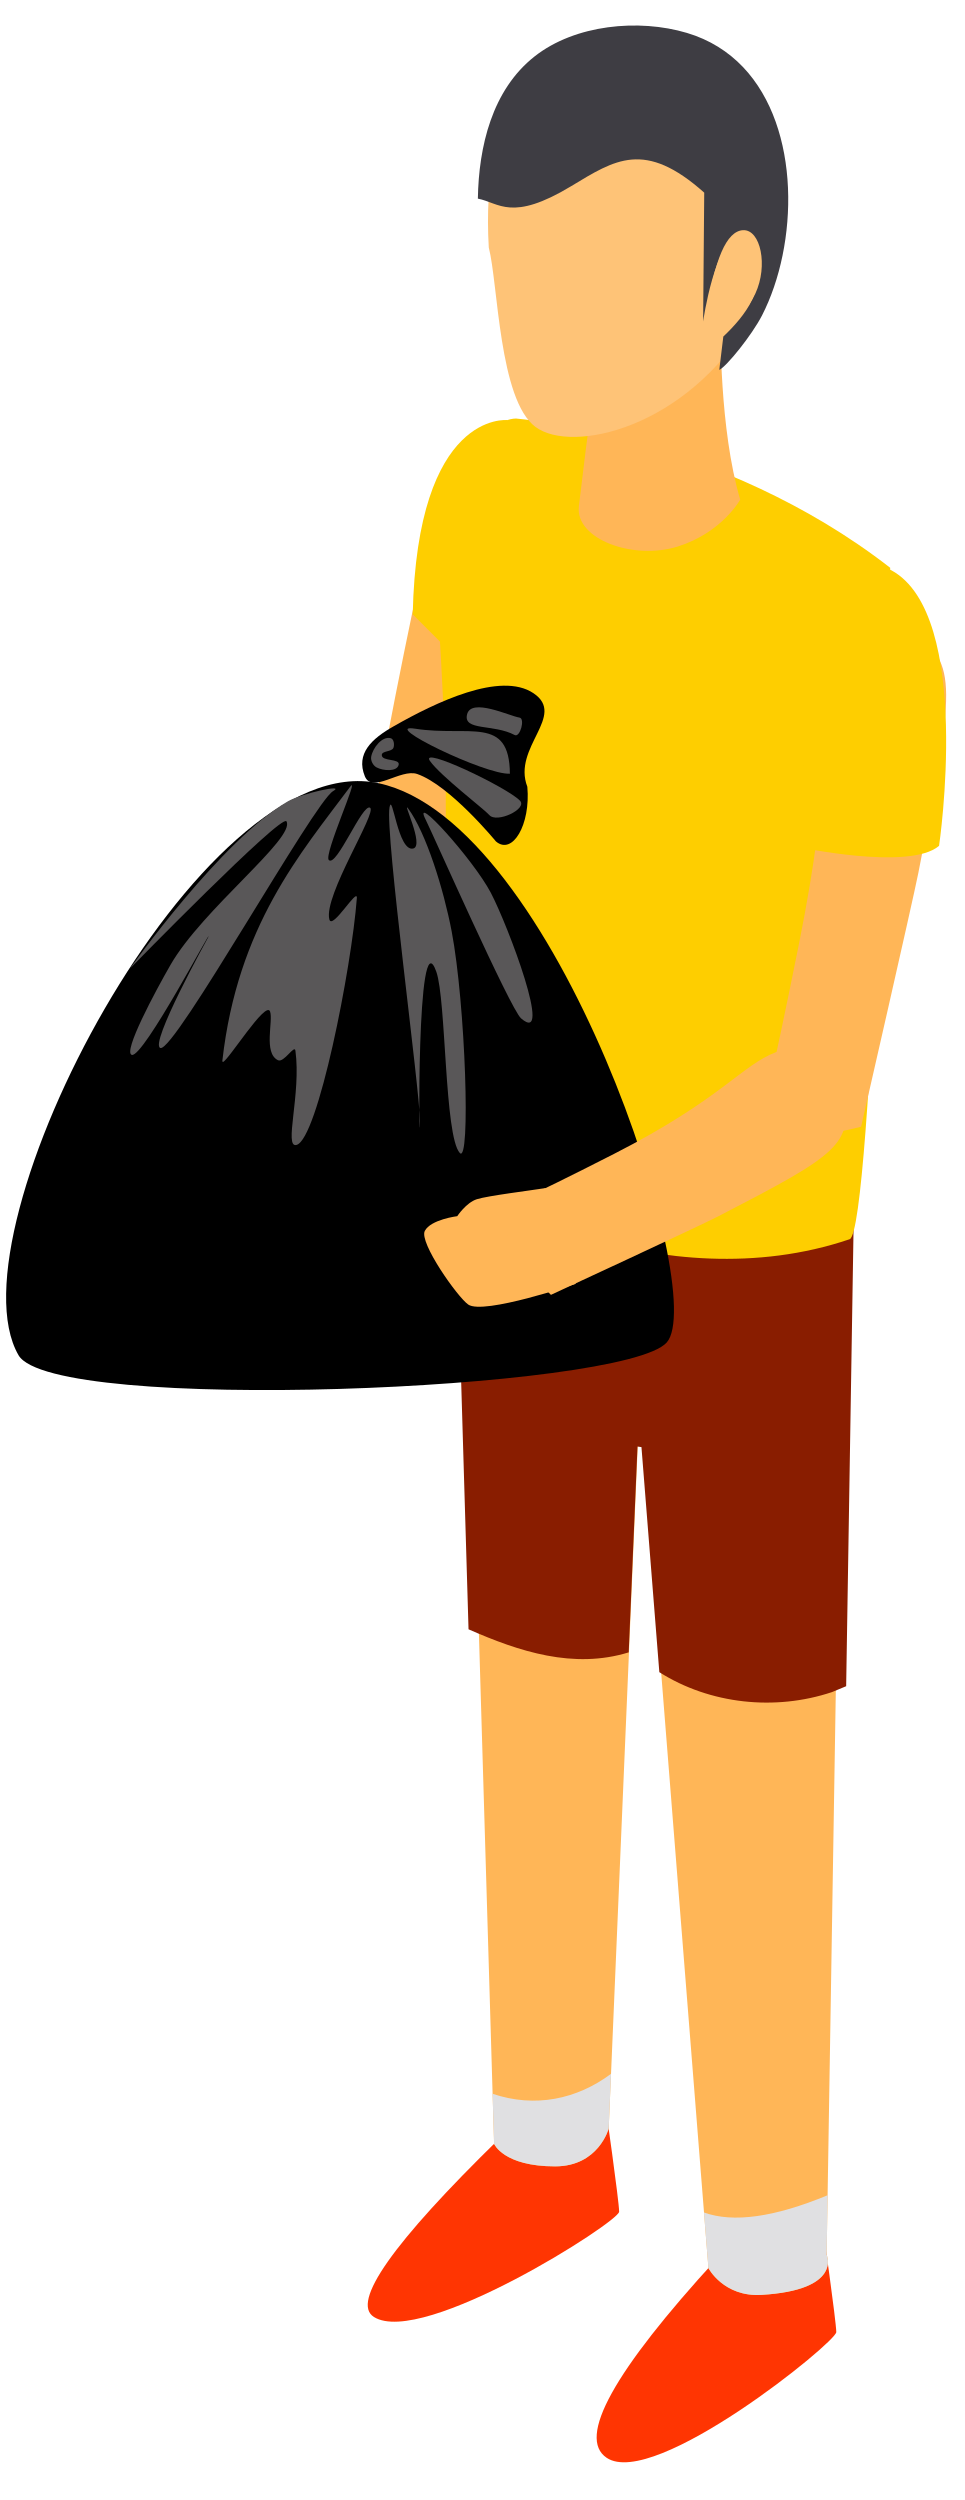
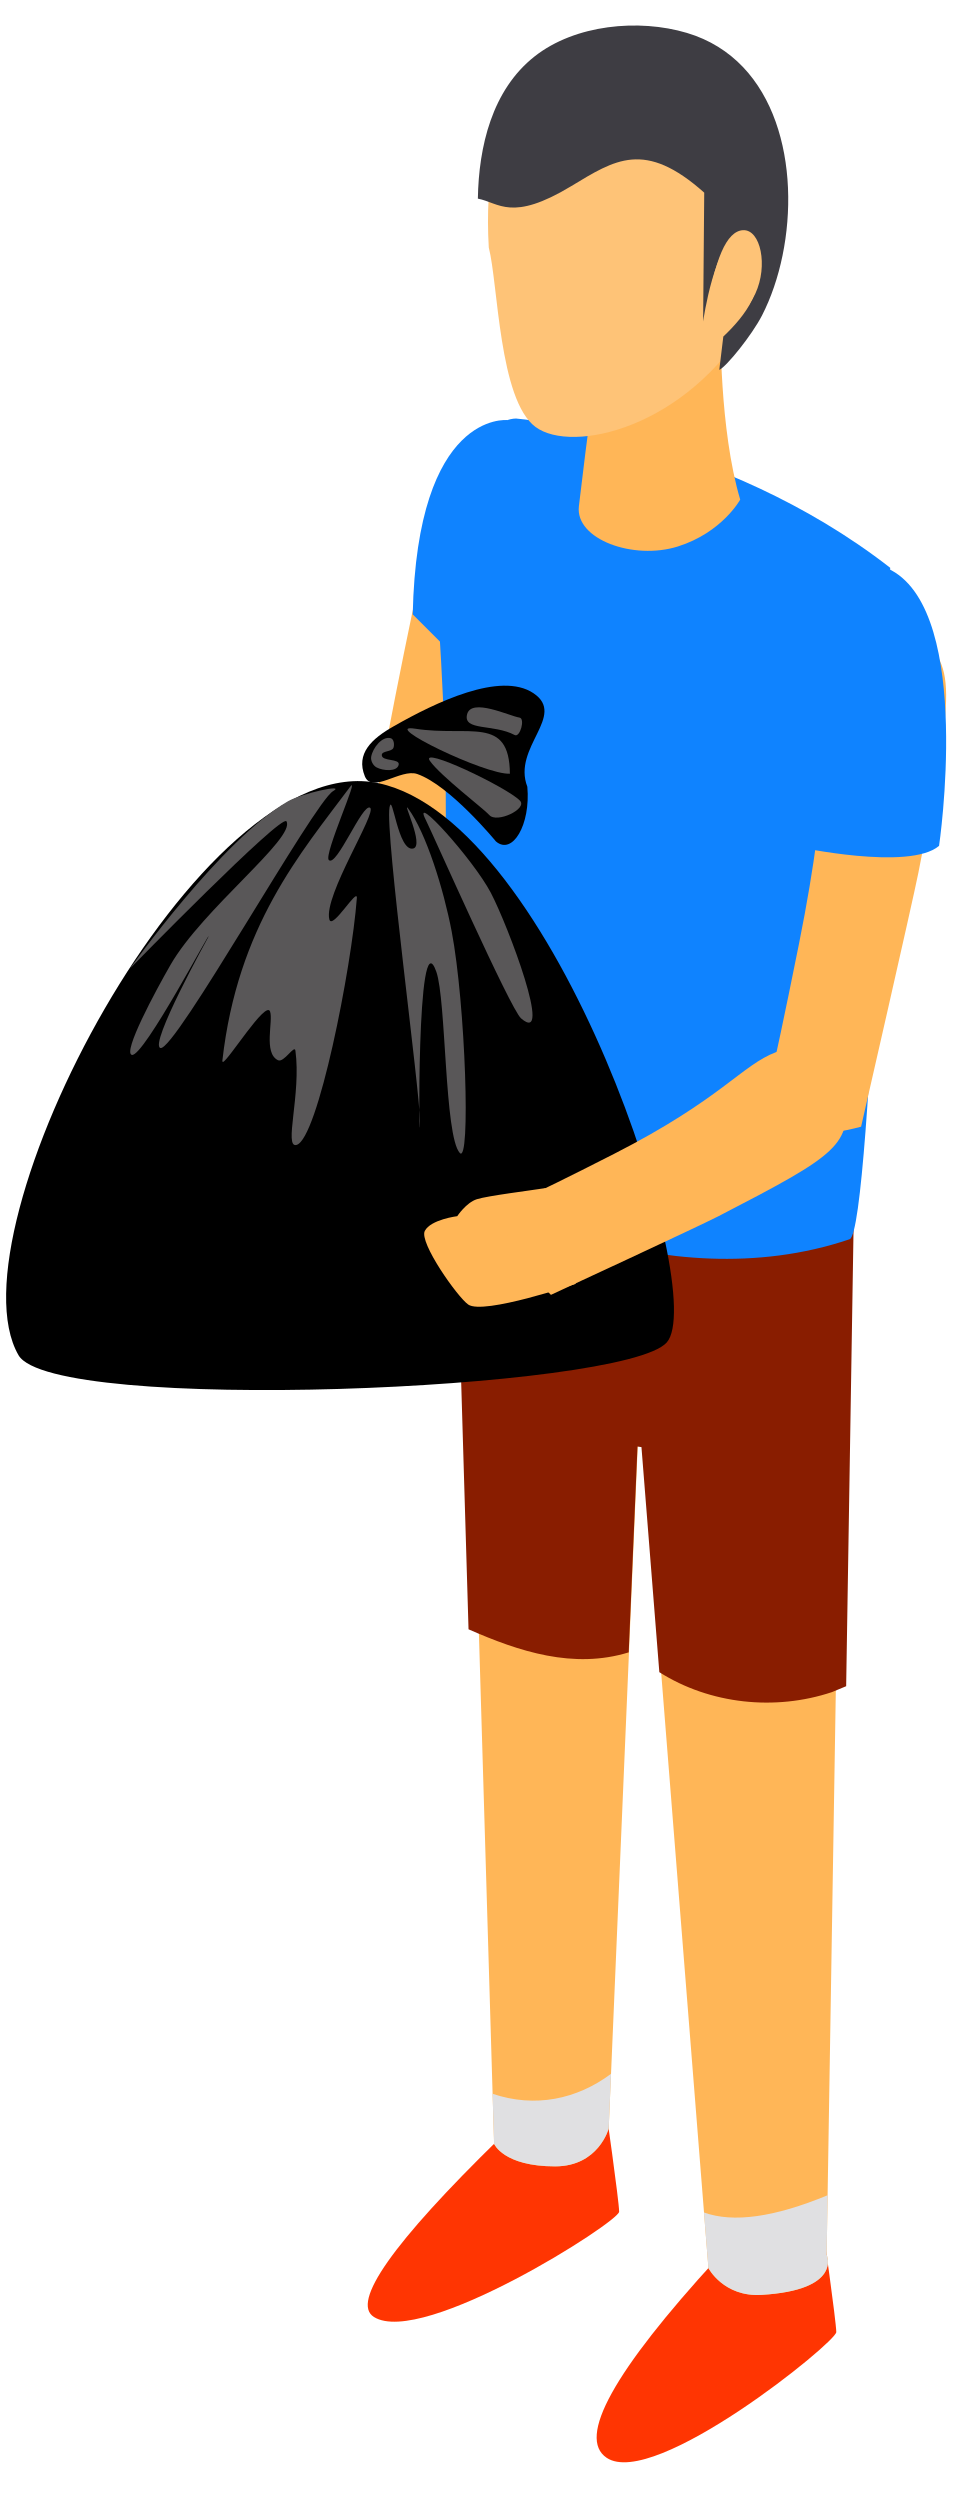
<svg xmlns="http://www.w3.org/2000/svg" xmlns:xlink="http://www.w3.org/1999/xlink" version="1.1" preserveAspectRatio="xMidYMid meet" viewBox="331.017 139.538 158.117 403.495" width="154.12" height="399.5">
  <defs>
    <path d="M394.31 329.97C395.28 330.94 399.71 333.64 400.77 333.64C401.83 333.64 409.59 330.66 410.5 328.63C411.28 326.88 410.71 322.46 408.5 319.81C405.95 316.75 406.28 311.39 406.28 311.39C405.53 311.53 401.75 312.23 394.96 313.49C393.89 323.84 393.67 329.33 394.31 329.97Z" id="azfzDPksh" />
    <path d="M401.45 224.17C399.88 230.1 395.07 253.3 391.58 273.33C387.57 296.29 383.32 312.21 383.32 312.21C382.61 317.48 391.35 322.67 395.73 319.33C396.39 318.83 399.47 296.98 408.37 266.08C416.8 236.87 431.46 210.59 418.82 207.5C417 207.06 405.81 207.71 401.45 224.17Z" id="a43mqeeCt9" />
    <path d="M392.32 516.21C400.26 521.2 432.52 500.6 432.52 498.95C432.52 497.29 430.23 481.23 430.23 481.23C429.08 481.61 423.3 483.52 412.89 486.96C395.38 504.07 388.52 513.82 392.32 516.21Z" id="cwY1vbNiO" />
    <path d="M430.48 539.3C438.27 544.52 468.12 520.34 468.12 518.69C468.12 517.04 465.84 500.98 465.84 500.98C464.68 501.36 458.9 503.27 448.5 506.71C431.59 525.16 425.59 536.02 430.48 539.3Z" id="a2ZFRmGcIc" />
    <path d="M412.02 487.83C412.02 487.83 413.55 491.52 422.02 491.52C429.15 491.52 430.81 485.32 430.81 485.32C431.13 477.71 432.75 439.66 435.67 371.17L436.29 371.25C442.81 453.43 446.43 499.08 447.16 508.21C447.16 508.21 449.66 512.96 455.85 512.59C469.18 511.8 466.54 506.01 466.54 506.01C466.73 494.5 467.67 436.94 469.35 333.33L407.26 327.85C410.12 423.84 411.7 477.17 412.02 487.83Z" id="bflOGpwss" />
    <path d="M412.02 487.83C412.02 487.83 413.55 491.52 422.02 491.52C429.15 491.52 430.81 485.32 430.81 485.32C430.85 484.43 431.15 477.25 431.19 476.35C425.61 480.51 418.75 481.98 411.77 479.62C411.82 481.26 411.99 487.01 412.02 487.83Z" id="i2AJOdx3Yx" />
    <path d="M446.43 499.08C446.51 499.99 447.08 507.29 447.16 508.21C447.16 508.21 449.66 512.96 455.85 512.59C469.18 511.8 466.54 506.01 466.54 506.01C466.55 505.36 466.61 502.11 466.7 496.25C457.97 499.87 451.22 500.81 446.43 499.08Z" id="b2stHpPYDh" />
    <path d="M469.74 412.8C469.82 407.52 470.25 381.13 471.02 333.63L405.58 327.85C406.93 373.22 407.68 398.43 407.83 403.47C416.12 407.12 425.07 410.04 434.09 407.25C434.19 405 434.67 393.75 435.53 373.51L436.18 373.6C437.93 395.74 438.91 408.04 439.11 410.5C447.43 415.77 458.11 416.87 467.4 413.77C468.15 413.45 468.93 413.13 469.74 412.8Z" id="c5pmqAi7Jo" />
    <path d="M404.07 274.32C404.42 253.27 402.32 232.48 402.42 227.23C402.66 214.24 410.83 205.05 415.61 204.97C415.61 204.97 449.04 207.72 476.96 229.44C476.96 229.44 474.02 338.26 470.31 339.52C439.69 349.9 406.54 332.33 405.3 326.66C405.06 316.19 403.66 299.42 404.07 274.32Z" id="hv69W2l0b" />
    <path d="M425.92 219.36C425.3 224.76 434.84 228.24 442.14 225.95C449.43 223.65 452.37 218.26 452.37 218.26C448.93 206.67 449.16 189.88 449.16 189.88C447.78 190.47 440.9 193.44 428.52 198.77C427.35 207.63 426.48 214.49 425.92 219.36Z" id="dE5WjhvZZ" />
    <path d="M418.81 206.35C424.81 210.81 443.62 206.54 454.08 188.73C462.81 173.87 459.17 144.73 440.41 141.64C418.5 138.03 409.83 154.6 411.15 176.94C412.68 182.82 412.81 201.9 418.81 206.35Z" id="j3sMvgavj2" />
    <path d="M443.63 141.75C435.72 139.39 425.3 140.38 418.68 145.59C411.67 151.1 409.5 160.41 409.36 168.92C412.87 169.6 414.87 172.79 424.67 166.87C431.87 162.52 436.72 159.25 446.47 167.94C446.46 170.06 446.31 186.95 446.29 189.06C446.29 189.06 448.25 175.33 452.31 175.15C455.18 175.02 456.43 180.95 454.32 185.5C453.28 187.74 451.33 189.9 449.6 191.53C449.5 192.44 449.31 194.07 448.94 197C450.13 196.45 454.27 191.32 455.94 188.08C461.9 176.47 462.38 157.41 452.84 147.36C450.43 144.83 447.39 142.87 443.63 141.75Z" id="a1iErxuh4x" />
    <path d="M334.05 358.53C339.63 368.2 433.31 364.31 440.32 356.45C447.33 348.58 422.35 271.03 393.09 264.76C363.82 258.5 322.34 338.25 334.05 358.53Z" id="c1bCVdJmTm" />
    <path d="M395.62 255.39C402.41 251.52 413.07 246.38 418.47 250C423.96 253.68 414.96 258.87 417.47 265.34C418.03 271.58 415.02 276.62 412.32 274.3C412.32 274.3 404.77 265.1 399.42 263.25C396.71 262.31 392.02 266.56 390.83 263.62C389.33 259.91 391.92 257.47 395.62 255.39Z" id="aoaxps7W8" />
    <path d="M377.98 271.01C379.54 273.71 364.19 285.44 358.97 294.54C356.46 298.91 351.11 308.89 352.63 309.3C354.52 309.81 366.18 287.6 365.14 290.03C365.14 290.03 355.38 307.65 357.32 308.17C359.67 308.8 382.51 267.86 385.62 266.06C387.8 264.8 380.43 266.46 378.24 267.71C367.38 273.93 352.32 295.15 352.32 295.15C352.32 295.15 377.2 269.67 377.98 271.01Z" id="gqr7aAWce" />
    <path d="M367.47 310.26C367.45 310.42 367.57 310.46 367.57 310.46C368.43 310.25 374.6 300.31 375.29 302.18C375.85 303.72 374.16 308.99 376.59 310.17C377.56 310.65 379.31 307.53 379.45 308.61C380.42 315.72 377.5 324.63 379.63 324.06C383.11 323.13 388.65 295.1 389.52 283.6C389.67 281.71 385.47 288.92 385.01 287.08C384.03 283.2 392.93 269.46 391.68 268.77C390.42 268.07 386.18 278.61 384.92 277.35C384.05 276.48 390.19 262.97 388.4 265.37C380.25 276.29 369.97 288.16 367.47 310.26Z" id="i5HQcBdsWU" />
    <path d="M399.86 320.15C399.73 328.36 399.24 286.25 402.55 295.67C404.18 300.31 403.87 322.56 406.39 325.37C408.21 327.4 407.33 300.97 405.07 289.07C403.74 282.08 400.85 272.87 397.95 268.93C396.82 267.39 400.63 274.98 398.78 275.46C396.26 276.11 395.35 266.12 394.88 268.69C394.1 272.84 399.93 315.65 399.86 320.15Z" id="beAmT5spm" />
    <path d="M416.44 303.31C421.77 307.93 414.36 288.23 411.49 282.73C408.61 277.24 398.39 265.98 400.81 270.75C401.88 272.87 414.69 301.8 416.44 303.31Z" id="ck453WrUl" />
    <path d="M416.18 254C417.16 254.14 416.27 257.33 415.4 256.86C411.93 255.01 406.92 256.23 407.59 253.48C408.26 250.69 414.57 253.76 416.18 254Z" id="a5DSow378e" />
    <path d="M414.61 263.2C410.59 263.43 393.07 254.88 399.07 255.82C407.93 257.21 414.54 253.57 414.61 263.2Z" id="anJ7YfX7i" />
    <path d="M416.27 267.63C417.53 268.98 412.43 271.38 411.23 269.97C410.45 269.06 403.24 263.56 401.51 261.12C399.66 258.51 414.25 265.48 416.27 267.63Z" id="bHB9qFFsB" />
    <path d="M391.87 260.42C391.76 261.06 392.17 261.85 392.74 262.16C393.81 262.74 396.14 262.92 396.38 261.72C396.59 260.68 393.63 261.22 393.61 260.16C393.58 259.41 395.25 259.65 395.52 258.95C395.71 258.44 395.6 257.53 395.08 257.38C393.66 256.99 392.13 258.97 391.87 260.42Z" id="eWPjC04vC" />
    <path d="M409.19 332.96C407.44 333.52 405.98 335.74 405.98 335.74C405.98 335.74 401.63 336.28 400.66 338.16C399.69 340.04 406.01 348.99 407.78 350.23C410.28 351.97 425.36 346.85 425.36 346.85C425.36 346.85 428.57 332.29 420.35 331.15C418.11 331.51 410.93 332.4 409.19 332.96Z" id="c2DGxEA4aK" />
    <path d="M467.91 247.57C465.6 255.7 467.48 263.83 462.01 291.07C457.19 315.13 455.92 319.13 455.92 319.13C455.92 319.13 459.44 324.5 472.19 321.07C472.19 321.07 480.61 284.32 481.58 279.44C487.55 249.01 488.03 245.13 480.74 240.05C478.17 241.55 470.22 239.43 467.91 247.57Z" id="aXkFgeBHc" />
    <path d="M452.85 174.09C455.72 173.97 456.97 179.91 454.86 184.47C452.75 189.04 446.81 193.3 446.81 193.3C446.81 192.95 446.81 191.19 446.81 188.04C448.12 178.86 450.13 174.22 452.85 174.09Z" id="b1usPVocDE" />
    <path d="M461.68 275.18C461.68 275.18 480.11 279.17 484.97 275.03C484.97 275.03 490.58 237.16 477.15 229.85C472.35 227.23 464.72 237.2 464.2 243.7C463.22 255.92 462.18 268.88 461.68 275.18Z" id="eyJYfeX5d" />
    <path d="M398.68 237.08C399.4 203.61 414.18 205.23 414.18 205.23C413.73 207.93 411.46 221.45 407.39 245.79C402.75 241.14 399.84 238.24 398.68 237.08Z" id="dc3at7WZt" />
    <path d="M458.26 308.84C452.62 310.97 449.32 316.52 431.7 325.52C416.14 333.47 413.29 334.41 413.29 334.41C413.29 334.41 412.39 339.94 421.34 348.64C421.34 348.64 445.69 337.36 448.84 335.73C468.45 325.58 470.79 324.05 469.44 315.59C467.2 314.24 463.9 306.71 458.26 308.84Z" id="ahO5Kuuj3" />
  </defs>
  <g>
    <g>
      <use xlink:href="#azfzDPksh" opacity="1" fill="#ffb657" fill-opacity="1" />
      <g>
        <use xlink:href="#azfzDPksh" opacity="1" fill-opacity="0" stroke="#000000" stroke-width="1" stroke-opacity="0" />
      </g>
    </g>
    <g>
      <use xlink:href="#a43mqeeCt9" opacity="1" fill="#ffb657" fill-opacity="1" />
      <g>
        <use xlink:href="#a43mqeeCt9" opacity="1" fill-opacity="0" stroke="#000000" stroke-width="1" stroke-opacity="0" />
      </g>
    </g>
    <g>
      <use xlink:href="#cwY1vbNiO" opacity="1" fill="#ff3502" fill-opacity="1" />
      <g>
        <use xlink:href="#cwY1vbNiO" opacity="1" fill-opacity="0" stroke="#000000" stroke-width="1" stroke-opacity="0" />
      </g>
    </g>
    <g>
      <use xlink:href="#a2ZFRmGcIc" opacity="1" fill="#ff3502" fill-opacity="1" />
      <g>
        <use xlink:href="#a2ZFRmGcIc" opacity="1" fill-opacity="0" stroke="#000000" stroke-width="1" stroke-opacity="0" />
      </g>
    </g>
    <g>
      <use xlink:href="#bflOGpwss" opacity="1" fill="#ffb657" fill-opacity="1" />
      <g>
        <use xlink:href="#bflOGpwss" opacity="1" fill-opacity="0" stroke="#000000" stroke-width="1" stroke-opacity="0" />
      </g>
    </g>
    <g>
      <use xlink:href="#i2AJOdx3Yx" opacity="1" fill="#e0e0e2" fill-opacity="1" />
      <g>
        <use xlink:href="#i2AJOdx3Yx" opacity="1" fill-opacity="0" stroke="#000000" stroke-width="1" stroke-opacity="0" />
      </g>
    </g>
    <g>
      <use xlink:href="#b2stHpPYDh" opacity="1" fill="#e0e0e2" fill-opacity="1" />
      <g>
        <use xlink:href="#b2stHpPYDh" opacity="1" fill-opacity="0" stroke="#000000" stroke-width="1" stroke-opacity="0" />
      </g>
    </g>
    <g>
      <use xlink:href="#c5pmqAi7Jo" opacity="1" fill="#891d00" fill-opacity="1" />
      <g>
        <use xlink:href="#c5pmqAi7Jo" opacity="1" fill-opacity="0" stroke="#000000" stroke-width="1" stroke-opacity="0" />
      </g>
    </g>
    <g>
-       <use xlink:href="#hv69W2l0b" opacity="1" fill="#fece00" fill-opacity="1" />
+       <use xlink:href="#hv69W2l0b" opacity="1" fill="#0f83ff" fill-opacity="1" />
      <g>
        <use xlink:href="#hv69W2l0b" opacity="1" fill-opacity="0" stroke="#000000" stroke-width="1" stroke-opacity="0" />
      </g>
    </g>
    <g>
      <use xlink:href="#dE5WjhvZZ" opacity="1" fill="#ffb657" fill-opacity="1" />
      <g>
        <use xlink:href="#dE5WjhvZZ" opacity="1" fill-opacity="0" stroke="#000000" stroke-width="1" stroke-opacity="0" />
      </g>
    </g>
    <g>
      <use xlink:href="#j3sMvgavj2" opacity="1" fill="#fec377" fill-opacity="1" />
      <g>
        <use xlink:href="#j3sMvgavj2" opacity="1" fill-opacity="0" stroke="#000000" stroke-width="1" stroke-opacity="0" />
      </g>
    </g>
    <g>
      <use xlink:href="#a1iErxuh4x" opacity="1" fill="#3e3d43" fill-opacity="1" />
      <g>
        <use xlink:href="#a1iErxuh4x" opacity="1" fill-opacity="0" stroke="#000000" stroke-width="1" stroke-opacity="0" />
      </g>
    </g>
    <g>
      <use xlink:href="#c1bCVdJmTm" opacity="1" fill="#000000" fill-opacity="1" />
      <g>
        <use xlink:href="#c1bCVdJmTm" opacity="1" fill-opacity="0" stroke="#000000" stroke-width="1" stroke-opacity="0" />
      </g>
    </g>
    <g>
      <use xlink:href="#aoaxps7W8" opacity="1" fill="#000000" fill-opacity="1" />
      <g>
        <use xlink:href="#aoaxps7W8" opacity="1" fill-opacity="0" stroke="#000000" stroke-width="1" stroke-opacity="0" />
      </g>
    </g>
    <g>
      <use xlink:href="#gqr7aAWce" opacity="1" fill="#595758" fill-opacity="1" />
      <g>
        <use xlink:href="#gqr7aAWce" opacity="1" fill-opacity="0" stroke="#000000" stroke-width="1" stroke-opacity="0" />
      </g>
    </g>
    <g>
      <use xlink:href="#i5HQcBdsWU" opacity="1" fill="#595758" fill-opacity="1" />
      <g>
        <use xlink:href="#i5HQcBdsWU" opacity="1" fill-opacity="0" stroke="#000000" stroke-width="1" stroke-opacity="0" />
      </g>
    </g>
    <g>
      <use xlink:href="#beAmT5spm" opacity="1" fill="#595758" fill-opacity="1" />
      <g>
        <use xlink:href="#beAmT5spm" opacity="1" fill-opacity="0" stroke="#000000" stroke-width="1" stroke-opacity="0" />
      </g>
    </g>
    <g>
      <use xlink:href="#ck453WrUl" opacity="1" fill="#595758" fill-opacity="1" />
      <g>
        <use xlink:href="#ck453WrUl" opacity="1" fill-opacity="0" stroke="#000000" stroke-width="1" stroke-opacity="0" />
      </g>
    </g>
    <g>
      <use xlink:href="#a5DSow378e" opacity="1" fill="#595758" fill-opacity="1" />
      <g>
        <use xlink:href="#a5DSow378e" opacity="1" fill-opacity="0" stroke="#000000" stroke-width="1" stroke-opacity="0" />
      </g>
    </g>
    <g>
      <use xlink:href="#anJ7YfX7i" opacity="1" fill="#595758" fill-opacity="1" />
      <g>
        <use xlink:href="#anJ7YfX7i" opacity="1" fill-opacity="0" stroke="#000000" stroke-width="1" stroke-opacity="0" />
      </g>
    </g>
    <g>
      <use xlink:href="#bHB9qFFsB" opacity="1" fill="#595758" fill-opacity="1" />
      <g>
        <use xlink:href="#bHB9qFFsB" opacity="1" fill-opacity="0" stroke="#000000" stroke-width="1" stroke-opacity="0" />
      </g>
    </g>
    <g>
      <use xlink:href="#eWPjC04vC" opacity="1" fill="#595758" fill-opacity="1" />
      <g>
        <use xlink:href="#eWPjC04vC" opacity="1" fill-opacity="0" stroke="#000000" stroke-width="1" stroke-opacity="0" />
      </g>
    </g>
    <g>
      <use xlink:href="#c2DGxEA4aK" opacity="1" fill="#ffb657" fill-opacity="1" />
      <g>
        <use xlink:href="#c2DGxEA4aK" opacity="1" fill-opacity="0" stroke="#000000" stroke-width="1" stroke-opacity="0" />
      </g>
    </g>
    <g>
      <use xlink:href="#aXkFgeBHc" opacity="1" fill="#ffb657" fill-opacity="1" />
      <g>
        <use xlink:href="#aXkFgeBHc" opacity="1" fill-opacity="0" stroke="#000000" stroke-width="1" stroke-opacity="0" />
      </g>
    </g>
    <g>
      <use xlink:href="#b1usPVocDE" opacity="1" fill="#fec377" fill-opacity="1" />
      <g>
        <use xlink:href="#b1usPVocDE" opacity="1" fill-opacity="0" stroke="#000000" stroke-width="1" stroke-opacity="0" />
      </g>
    </g>
    <g>
-       <use xlink:href="#eyJYfeX5d" opacity="1" fill="#fece00" fill-opacity="1" />
+       <use xlink:href="#eyJYfeX5d" opacity="1" fill="#0f83ff" fill-opacity="1" />
      <g>
        <use xlink:href="#eyJYfeX5d" opacity="1" fill-opacity="0" stroke="#000000" stroke-width="1" stroke-opacity="0" />
      </g>
    </g>
    <g>
-       <use xlink:href="#dc3at7WZt" opacity="1" fill="#fece00" fill-opacity="1" />
+       <use xlink:href="#dc3at7WZt" opacity="1" fill="#0f83ff" fill-opacity="1" />
      <g>
        <use xlink:href="#dc3at7WZt" opacity="1" fill-opacity="0" stroke="#000000" stroke-width="1" stroke-opacity="0" />
      </g>
    </g>
    <g>
      <use xlink:href="#ahO5Kuuj3" opacity="1" fill="#ffb657" fill-opacity="1" />
      <g>
        <use xlink:href="#ahO5Kuuj3" opacity="1" fill-opacity="0" stroke="#000000" stroke-width="1" stroke-opacity="0" />
      </g>
    </g>
  </g>
</svg>
